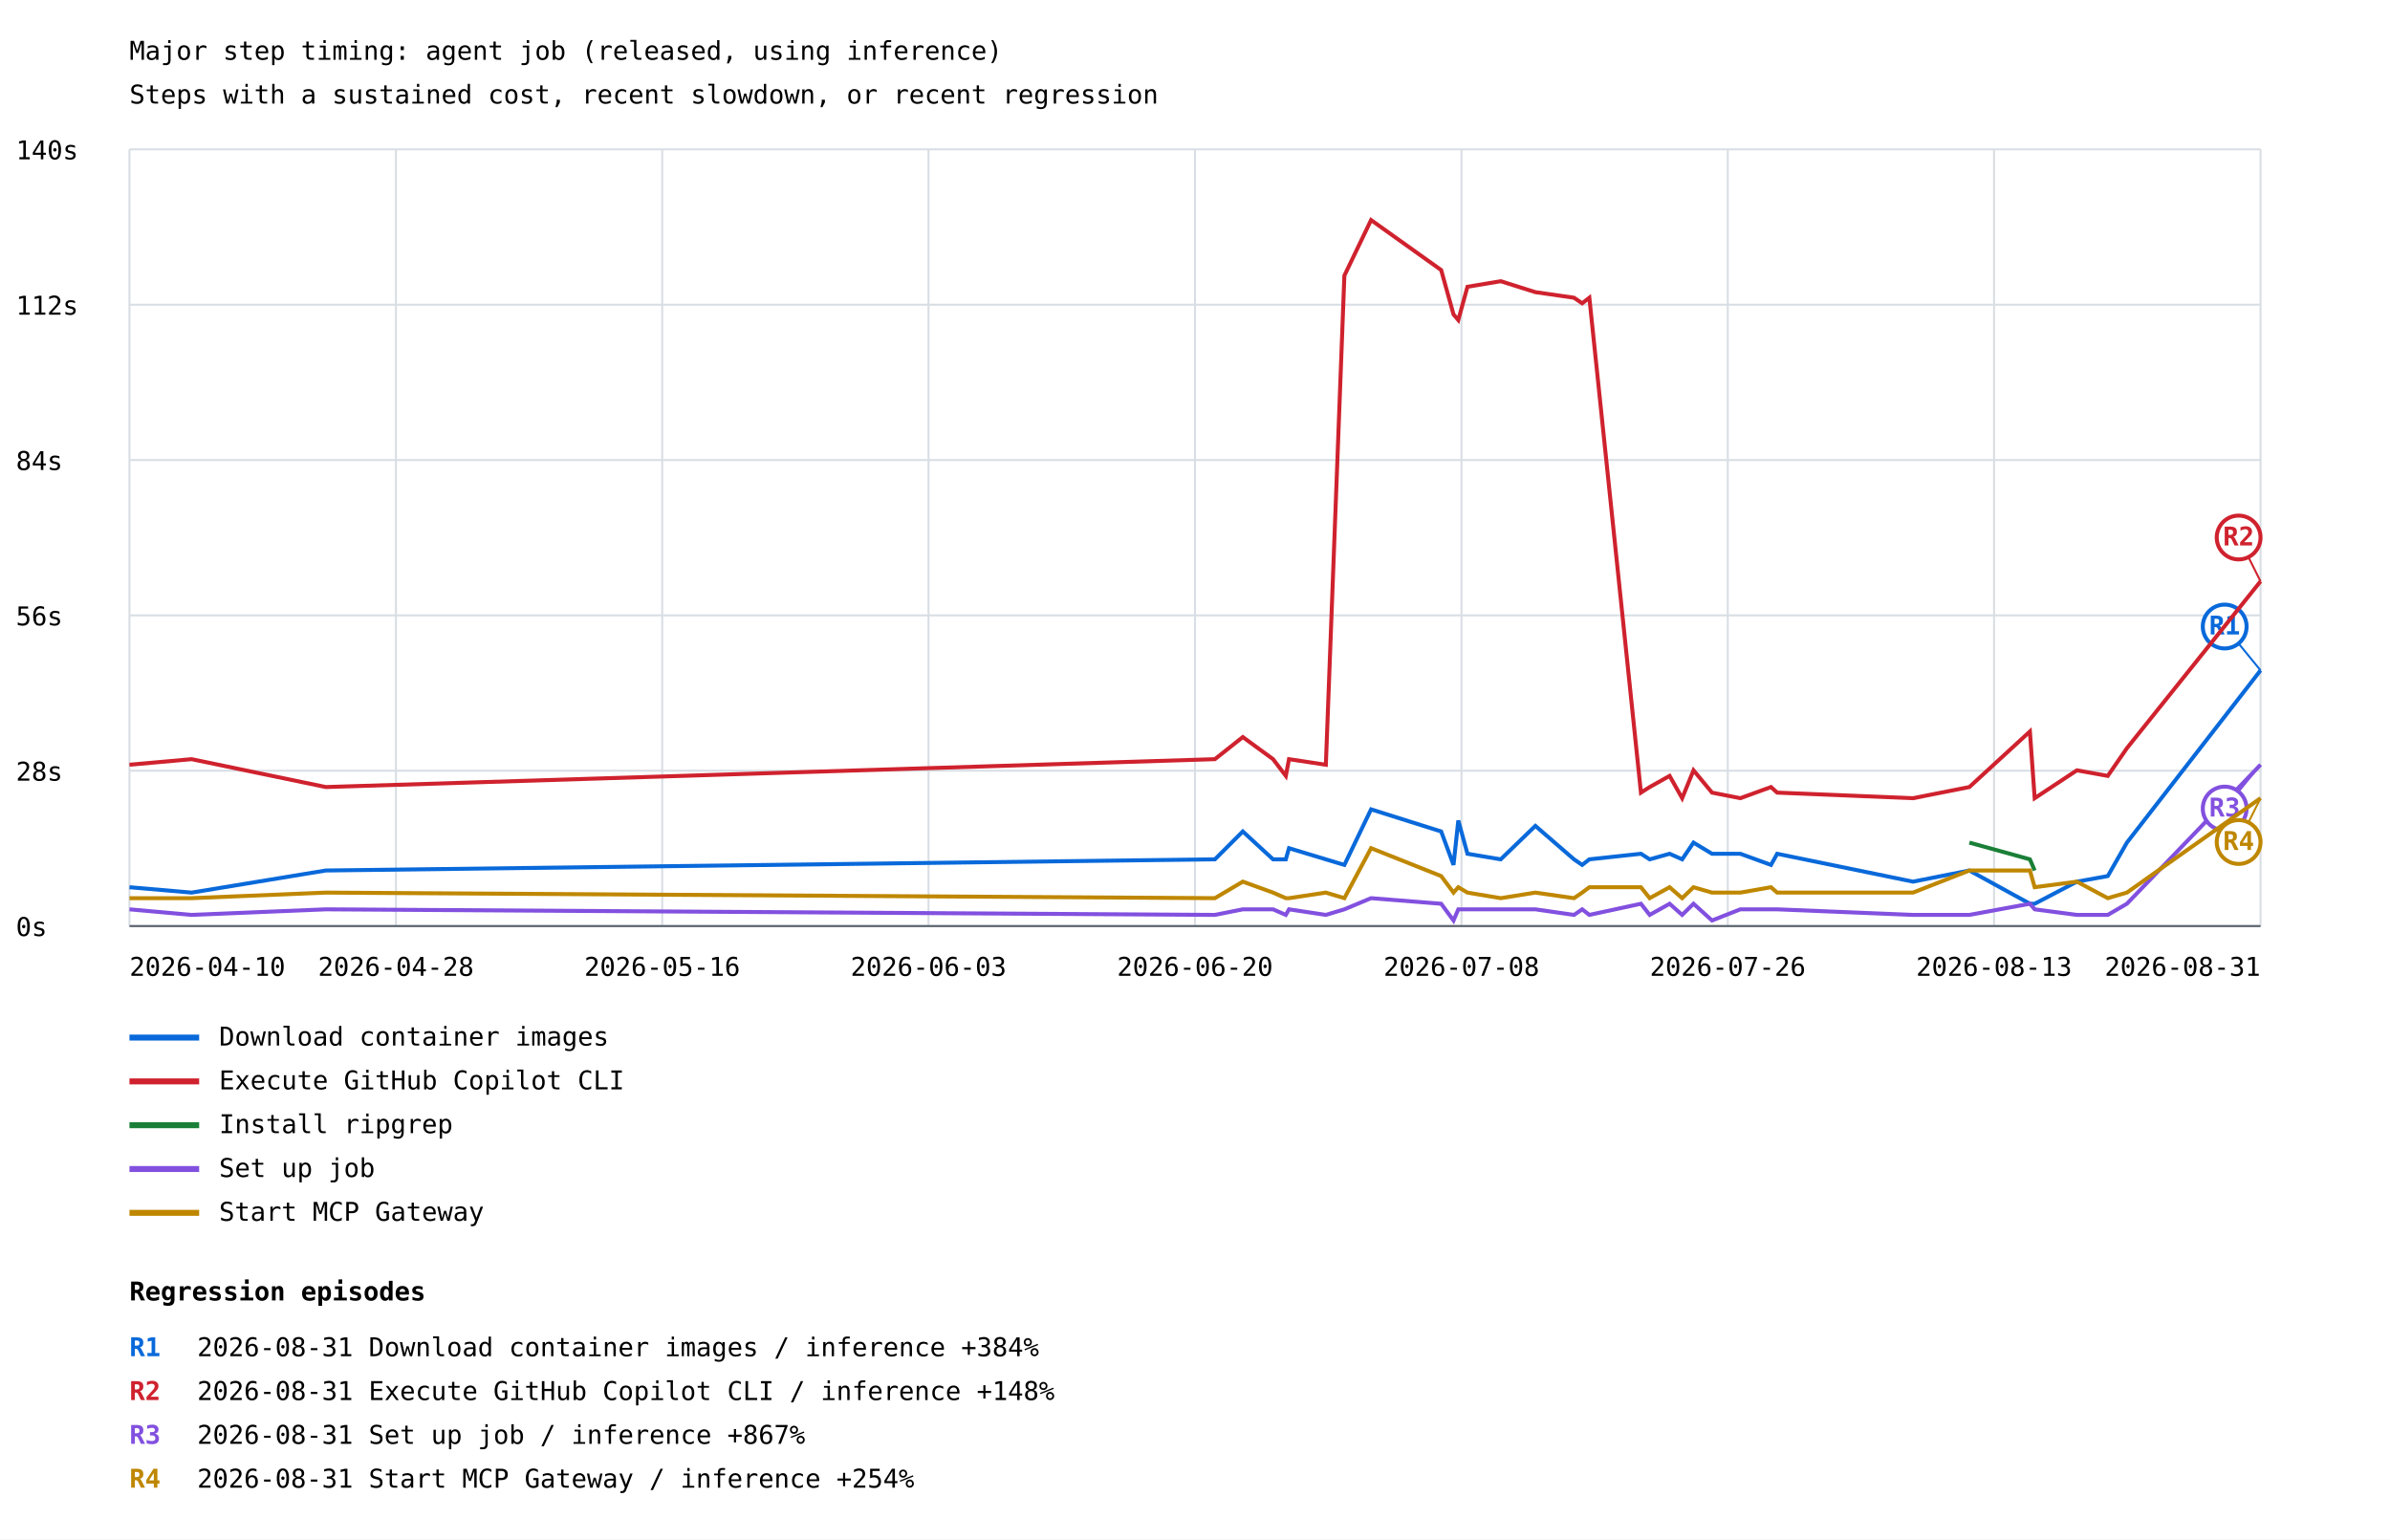
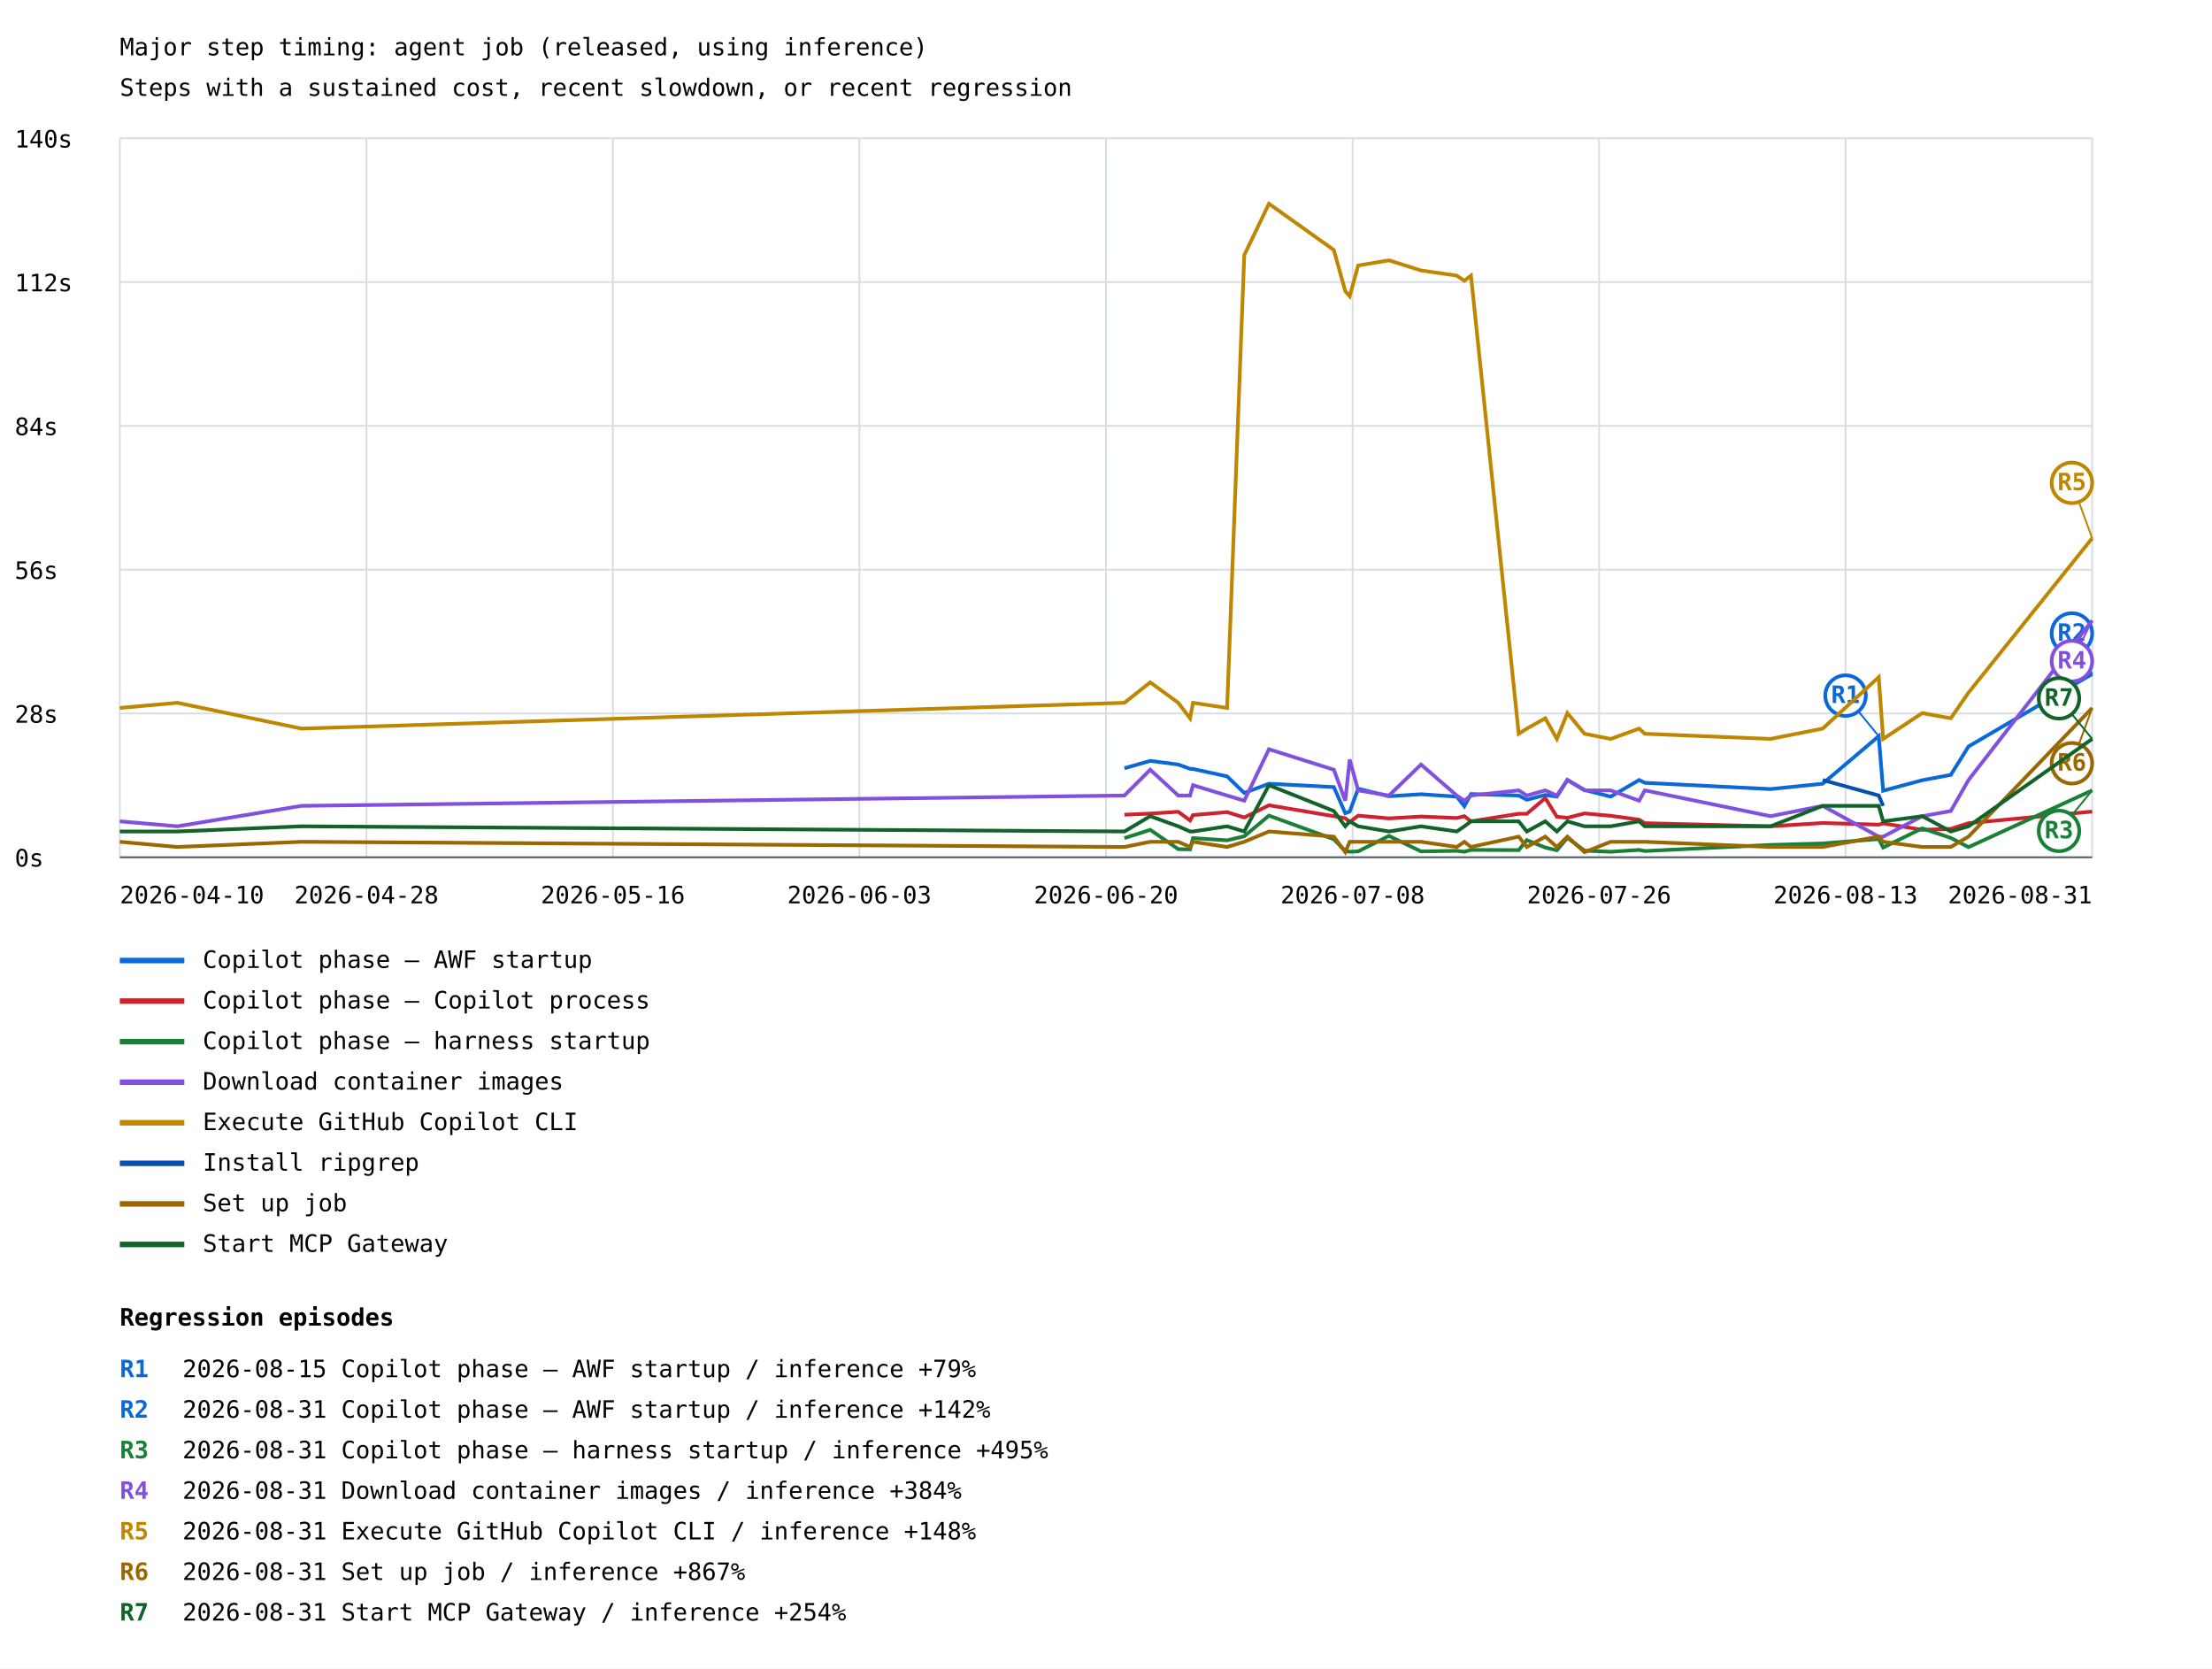
- <svg xmlns="http://www.w3.org/2000/svg" width="1200" height="773" viewBox="0 0 1200 773">
+ <svg xmlns="http://www.w3.org/2000/svg" width="1200" height="905" viewBox="0 0 1200 905">
  <rect width="100%" height="100%" fill="white" />
  <style>text{font-family:ui-monospace,monospace;font-size:13px}.axis{stroke:#57606a;stroke-width:1}.grid{stroke:#d8dee4;stroke-width:1}</style>
  <text x="65" y="30" font-size="20">Major step timing: agent job (released, using inference)</text>
  <text x="65" y="52">Steps with a sustained cost, recent slowdown, or recent regression</text>
  <line class="grid" x1="65" y1="465.0" x2="1135" y2="465.0" />
  <text x="8" y="470.0">0s</text>
  <line class="grid" x1="65" y1="387.0" x2="1135" y2="387.0" />
  <text x="8" y="392.0">28s</text>
  <line class="grid" x1="65" y1="309.0" x2="1135" y2="309.0" />
  <text x="8" y="314.0">56s</text>
  <line class="grid" x1="65" y1="231.0" x2="1135" y2="231.0" />
  <text x="8" y="236.0">84s</text>
  <line class="grid" x1="65" y1="153.0" x2="1135" y2="153.0" />
  <text x="8" y="158.0">112s</text>
  <line class="grid" x1="65" y1="75.0" x2="1135" y2="75.0" />
  <text x="8" y="80.0">140s</text>
  <line class="grid" x1="65.0" y1="75" x2="65.0" y2="465" />
  <line class="grid" x1="198.8" y1="75" x2="198.8" y2="465" />
  <line class="grid" x1="332.5" y1="75" x2="332.5" y2="465" />
  <line class="grid" x1="466.2" y1="75" x2="466.2" y2="465" />
  <line class="grid" x1="600.0" y1="75" x2="600.0" y2="465" />
  <line class="grid" x1="733.8" y1="75" x2="733.8" y2="465" />
  <line class="grid" x1="867.5" y1="75" x2="867.5" y2="465" />
  <line class="grid" x1="1001.2" y1="75" x2="1001.2" y2="465" />
  <line class="grid" x1="1135.0" y1="75" x2="1135.0" y2="465" />
-   <polyline points="65.0,445.5 96.2,448.2 163.6,437.1 610.0,431.5 624.0,417.5 639.2,431.5 645.6,431.5 647.2,425.9 665.7,431.5 675.0,434.3 688.4,406.4 723.6,417.5 729.8,434.3 732.2,412.0 736.8,428.7 753.5,431.5 770.9,414.7 790.3,431.5 794.4,434.3 798.0,431.5 823.9,428.7 828.3,431.5 838.3,428.7 844.6,431.5 850.3,423.1 859.6,428.7 873.8,428.7 889.2,434.3 892.3,428.7 960.5,442.7 988.8,437.1 1019.2,453.8 1021.6,453.8 1042.8,442.7 1058.3,439.9 1067.9,423.1 1135.0,336.6" fill="none" stroke="#0969da" stroke-width="2" />
-   <line x1="1135.0" y1="336.6" x2="1117.0" y2="314.6" stroke="#0969da" stroke-width="1" />
-   <circle cx="1117.0" cy="314.6" r="11" fill="white" stroke="#0969da" stroke-width="2" />
-   <text x="1117.0" y="318.6" fill="#0969da" font-size="10" font-weight="bold" text-anchor="middle">R1</text>
+   <polyline points="610.0,416.7 624.0,412.7 639.2,414.7 645.6,417.0 647.2,417.1 665.7,421.1 675.0,430.1 688.4,425.1 723.6,426.9 729.8,441.1 732.2,440.2 736.8,427.8 753.5,431.9 770.9,430.8 790.3,432.1 794.4,437.3 798.0,430.7 823.9,431.5 828.3,433.8 838.3,431.2 844.6,432.1 850.3,423.0 859.6,428.5 873.8,432.1 889.2,423.1 892.3,424.6 960.5,428.0 988.8,425.1 1019.2,399.3 1021.6,428.9 1042.8,423.2 1058.3,420.3 1067.9,404.9 1135.0,365.6" fill="none" stroke="#0969da" stroke-width="2" />
+   <line x1="1019.2" y1="399.3" x2="1001.2" y2="377.3" stroke="#0969da" stroke-width="1" />
+   <circle cx="1001.2" cy="377.3" r="11" fill="white" stroke="#0969da" stroke-width="2" />
+   <text x="1001.2" y="381.3" fill="#0969da" font-size="10" font-weight="bold" text-anchor="middle">R1</text>
+   <line x1="1135.0" y1="365.6" x2="1124.0" y2="343.6" stroke="#0969da" stroke-width="1" />
+   <circle cx="1124.0" cy="343.6" r="11" fill="white" stroke="#0969da" stroke-width="2" />
+   <text x="1124.0" y="347.6" fill="#0969da" font-size="10" font-weight="bold" text-anchor="middle">R2</text>
  <line x1="65" y1="521" x2="100" y2="521" stroke="#0969da" stroke-width="3" />
-   <text x="110" y="525">Download container images</text>
-   <polyline points="65.0,384.0 96.2,381.2 163.6,395.2 610.0,381.2 624.0,370.1 639.2,381.2 645.6,389.6 647.2,381.2 665.7,384.0 675.0,138.4 688.4,110.5 723.6,135.6 729.8,157.9 732.2,160.7 736.8,144.0 753.5,141.2 770.9,146.7 790.3,149.5 794.4,152.3 798.0,149.5 823.9,398.0 828.3,395.2 838.3,389.6 844.6,400.8 850.3,386.8 859.6,398.0 873.8,400.8 889.2,395.2 892.3,398.0 960.5,400.8 988.8,395.2 1019.2,367.3 1021.6,400.8 1042.8,386.8 1058.3,389.6 1067.9,375.7 1135.0,291.9" fill="none" stroke="#cf222e" stroke-width="2" />
-   <line x1="1135.0" y1="291.9" x2="1124.0" y2="269.9" stroke="#cf222e" stroke-width="1" />
-   <circle cx="1124.0" cy="269.9" r="11" fill="white" stroke="#cf222e" stroke-width="2" />
-   <text x="1124.0" y="273.9" fill="#cf222e" font-size="10" font-weight="bold" text-anchor="middle">R2</text>
+   <text x="110" y="525">Copilot phase — AWF startup</text>
+   <polyline points="610.0,441.9 624.0,441.3 639.2,440.3 645.6,445.0 647.2,442.1 665.7,440.5 675.0,443.4 688.4,436.8 723.6,442.7 729.8,443.8 732.2,445.9 736.8,442.4 753.5,443.9 770.9,442.9 790.3,443.7 794.4,442.7 798.0,445.5 823.9,441.4 828.3,441.4 838.3,432.9 844.6,443.0 850.3,443.6 859.6,441.2 873.8,442.5 889.2,444.6 892.3,446.5 960.5,448.2 988.8,446.4 1019.2,447.3 1021.6,446.6 1042.8,450.1 1058.3,449.6 1067.9,446.5 1135.0,440.2" fill="none" stroke="#cf222e" stroke-width="2" />
  <line x1="65" y1="543" x2="100" y2="543" stroke="#cf222e" stroke-width="3" />
-   <text x="110" y="547">Execute GitHub Copilot CLI</text>
-   <polyline points="988.8,423.1 1019.2,431.5 1021.6,437.1" fill="none" stroke="#1a7f37" stroke-width="2" />
+   <text x="110" y="547">Copilot phase — Copilot process</text>
+   <polyline points="610.0,454.6 624.0,450.1 639.2,460.6 645.6,460.7 647.2,454.6 665.7,455.8 675.0,453.6 688.4,442.4 723.6,455.2 729.8,461.6 732.2,462.0 736.8,461.8 753.5,453.4 770.9,461.8 790.3,461.5 794.4,462.0 798.0,461.0 823.9,461.1 828.3,455.7 838.3,459.7 844.6,461.2 850.3,454.4 859.6,461.4 873.8,462.0 889.2,461.0 892.3,461.6 960.5,458.3 988.8,457.5 1019.2,455.1 1021.6,459.7 1042.8,449.3 1058.3,454.5 1067.9,459.5 1135.0,428.7" fill="none" stroke="#1a7f37" stroke-width="2" />
+   <line x1="1135.0" y1="428.7" x2="1117.0" y2="450.7" stroke="#1a7f37" stroke-width="1" />
+   <circle cx="1117.0" cy="450.7" r="11" fill="white" stroke="#1a7f37" stroke-width="2" />
+   <text x="1117.0" y="454.7" fill="#1a7f37" font-size="10" font-weight="bold" text-anchor="middle">R3</text>
  <line x1="65" y1="565" x2="100" y2="565" stroke="#1a7f37" stroke-width="3" />
-   <text x="110" y="569">Install ripgrep</text>
-   <polyline points="65.0,456.6 96.2,459.4 163.6,456.6 610.0,459.4 624.0,456.6 639.2,456.6 645.6,459.4 647.2,456.6 665.7,459.4 675.0,456.6 688.4,451.0 723.6,453.8 729.8,462.2 732.2,456.6 736.8,456.6 753.5,456.6 770.9,456.6 790.3,459.4 794.4,456.6 798.0,459.4 823.9,453.8 828.3,459.4 838.3,453.8 844.6,459.4 850.3,453.8 859.6,462.2 873.8,456.6 889.2,456.6 892.3,456.6 960.5,459.4 988.8,459.4 1019.2,453.8 1021.6,456.6 1042.8,459.4 1058.3,459.4 1067.9,453.8 1135.0,384.0" fill="none" stroke="#8250df" stroke-width="2" />
-   <line x1="1135.0" y1="384.0" x2="1117.0" y2="406.0" stroke="#8250df" stroke-width="1" />
-   <circle cx="1117.0" cy="406.0" r="11" fill="white" stroke="#8250df" stroke-width="2" />
-   <text x="1117.0" y="410.0" fill="#8250df" font-size="10" font-weight="bold" text-anchor="middle">R3</text>
+   <text x="110" y="569">Copilot phase — harness startup</text>
+   <polyline points="65.0,445.5 96.2,448.2 163.6,437.1 610.0,431.5 624.0,417.5 639.2,431.5 645.6,431.5 647.2,425.9 665.7,431.5 675.0,434.3 688.4,406.4 723.6,417.5 729.8,434.3 732.2,412.0 736.8,428.7 753.5,431.5 770.9,414.7 790.3,431.5 794.4,434.3 798.0,431.5 823.9,428.7 828.3,431.5 838.3,428.7 844.6,431.5 850.3,423.1 859.6,428.7 873.8,428.7 889.2,434.3 892.3,428.7 960.5,442.7 988.8,437.1 1019.2,453.8 1021.6,453.8 1042.8,442.7 1058.3,439.9 1067.9,423.1 1135.0,336.6" fill="none" stroke="#8250df" stroke-width="2" />
+   <line x1="1135.0" y1="336.6" x2="1124.0" y2="358.6" stroke="#8250df" stroke-width="1" />
+   <circle cx="1124.0" cy="358.6" r="11" fill="white" stroke="#8250df" stroke-width="2" />
+   <text x="1124.0" y="362.6" fill="#8250df" font-size="10" font-weight="bold" text-anchor="middle">R4</text>
  <line x1="65" y1="587" x2="100" y2="587" stroke="#8250df" stroke-width="3" />
-   <text x="110" y="591">Set up job</text>
-   <polyline points="65.0,451.0 96.2,451.0 163.6,448.2 610.0,451.0 624.0,442.7 639.2,448.2 645.6,451.0 647.2,451.0 665.7,448.2 675.0,451.0 688.4,425.9 723.6,439.9 729.8,448.2 732.2,445.5 736.8,448.2 753.5,451.0 770.9,448.2 790.3,451.0 794.4,448.2 798.0,445.5 823.9,445.5 828.3,451.0 838.3,445.5 844.6,451.0 850.3,445.5 859.6,448.2 873.8,448.2 889.2,445.5 892.3,448.2 960.5,448.2 988.8,437.1 1019.2,437.1 1021.6,445.5 1042.8,442.7 1058.3,451.0 1067.9,448.2 1135.0,400.8" fill="none" stroke="#bf8700" stroke-width="2" />
-   <line x1="1135.0" y1="400.8" x2="1124.0" y2="422.8" stroke="#bf8700" stroke-width="1" />
-   <circle cx="1124.0" cy="422.8" r="11" fill="white" stroke="#bf8700" stroke-width="2" />
-   <text x="1124.0" y="426.8" fill="#bf8700" font-size="10" font-weight="bold" text-anchor="middle">R4</text>
+   <text x="110" y="591">Download container images</text>
+   <polyline points="65.0,384.0 96.2,381.2 163.6,395.2 610.0,381.2 624.0,370.1 639.2,381.2 645.6,389.6 647.2,381.2 665.7,384.0 675.0,138.4 688.4,110.5 723.6,135.6 729.8,157.9 732.2,160.7 736.8,144.0 753.5,141.2 770.9,146.7 790.3,149.5 794.4,152.3 798.0,149.5 823.9,398.0 828.3,395.2 838.3,389.6 844.6,400.8 850.3,386.8 859.6,398.0 873.8,400.8 889.2,395.2 892.3,398.0 960.5,400.8 988.8,395.2 1019.2,367.3 1021.6,400.8 1042.8,386.8 1058.3,389.6 1067.9,375.7 1135.0,291.9" fill="none" stroke="#bf8700" stroke-width="2" />
+   <line x1="1135.0" y1="291.9" x2="1124.0" y2="261.9" stroke="#bf8700" stroke-width="1" />
+   <circle cx="1124.0" cy="261.9" r="11" fill="white" stroke="#bf8700" stroke-width="2" />
+   <text x="1124.0" y="265.9" fill="#bf8700" font-size="10" font-weight="bold" text-anchor="middle">R5</text>
  <line x1="65" y1="609" x2="100" y2="609" stroke="#bf8700" stroke-width="3" />
-   <text x="110" y="613">Start MCP Gateway</text>
+   <text x="110" y="613">Execute GitHub Copilot CLI</text>
+   <polyline points="988.8,423.1 1019.2,431.5 1021.6,437.1" fill="none" stroke="#0550ae" stroke-width="2" />
+   <line x1="65" y1="631" x2="100" y2="631" stroke="#0550ae" stroke-width="3" />
+   <text x="110" y="635">Install ripgrep</text>
+   <polyline points="65.0,456.6 96.2,459.4 163.6,456.6 610.0,459.4 624.0,456.6 639.2,456.6 645.6,459.4 647.2,456.6 665.7,459.4 675.0,456.6 688.4,451.0 723.6,453.8 729.8,462.2 732.2,456.6 736.8,456.6 753.5,456.6 770.9,456.6 790.3,459.4 794.4,456.6 798.0,459.4 823.9,453.8 828.3,459.4 838.3,453.8 844.6,459.4 850.3,453.8 859.6,462.2 873.8,456.6 889.2,456.6 892.3,456.6 960.5,459.4 988.8,459.4 1019.2,453.8 1021.6,456.6 1042.8,459.4 1058.3,459.4 1067.9,453.8 1135.0,384.0" fill="none" stroke="#9a6700" stroke-width="2" />
+   <line x1="1135.0" y1="384.0" x2="1124.0" y2="414.0" stroke="#9a6700" stroke-width="1" />
+   <circle cx="1124.0" cy="414.0" r="11" fill="white" stroke="#9a6700" stroke-width="2" />
+   <text x="1124.0" y="418.0" fill="#9a6700" font-size="10" font-weight="bold" text-anchor="middle">R6</text>
+   <line x1="65" y1="653" x2="100" y2="653" stroke="#9a6700" stroke-width="3" />
+   <text x="110" y="657">Set up job</text>
+   <polyline points="65.0,451.0 96.2,451.0 163.6,448.2 610.0,451.0 624.0,442.7 639.2,448.2 645.6,451.0 647.2,451.0 665.7,448.2 675.0,451.0 688.4,425.9 723.6,439.9 729.8,448.2 732.2,445.5 736.8,448.2 753.5,451.0 770.9,448.2 790.3,451.0 794.4,448.2 798.0,445.5 823.9,445.5 828.3,451.0 838.3,445.5 844.6,451.0 850.3,445.5 859.6,448.2 873.8,448.2 889.2,445.5 892.3,448.2 960.5,448.2 988.8,437.1 1019.2,437.1 1021.6,445.5 1042.8,442.7 1058.3,451.0 1067.9,448.2 1135.0,400.8" fill="none" stroke="#116329" stroke-width="2" />
+   <line x1="1135.0" y1="400.8" x2="1117.0" y2="378.8" stroke="#116329" stroke-width="1" />
+   <circle cx="1117.0" cy="378.8" r="11" fill="white" stroke="#116329" stroke-width="2" />
+   <text x="1117.0" y="382.8" fill="#116329" font-size="10" font-weight="bold" text-anchor="middle">R7</text>
+   <line x1="65" y1="675" x2="100" y2="675" stroke="#116329" stroke-width="3" />
+   <text x="110" y="679">Start MCP Gateway</text>
  <text x="65.0" y="490" text-anchor="start">2026-04-10</text>
  <text x="198.8" y="490" text-anchor="middle">2026-04-28</text>
  <text x="332.5" y="490" text-anchor="middle">2026-05-16</text>
  <text x="466.2" y="490" text-anchor="middle">2026-06-03</text>
  <text x="600.0" y="490" text-anchor="middle">2026-06-20</text>
  <text x="733.8" y="490" text-anchor="middle">2026-07-08</text>
  <text x="867.5" y="490" text-anchor="middle">2026-07-26</text>
  <text x="1001.2" y="490" text-anchor="middle">2026-08-13</text>
  <text x="1135.0" y="490" text-anchor="end">2026-08-31</text>
  <line class="axis" x1="65" y1="465" x2="1135" y2="465" />
-   <text x="65" y="653" font-size="16" font-weight="bold">Regression episodes</text>
-   <text x="65" y="681" fill="#0969da" font-weight="bold">R1</text>
-   <text x="99" y="681">2026-08-31  Download container images / inference  +384%</text>
-   <text x="65" y="703" fill="#cf222e" font-weight="bold">R2</text>
-   <text x="99" y="703">2026-08-31  Execute GitHub Copilot CLI / inference  +148%</text>
-   <text x="65" y="725" fill="#8250df" font-weight="bold">R3</text>
-   <text x="99" y="725">2026-08-31  Set up job / inference  +867%</text>
-   <text x="65" y="747" fill="#bf8700" font-weight="bold">R4</text>
-   <text x="99" y="747">2026-08-31  Start MCP Gateway / inference  +254%</text>
+   <text x="65" y="719" font-size="16" font-weight="bold">Regression episodes</text>
+   <text x="65" y="747" fill="#0969da" font-weight="bold">R1</text>
+   <text x="99" y="747">2026-08-15  Copilot phase — AWF startup / inference  +79%</text>
+   <text x="65" y="769" fill="#0969da" font-weight="bold">R2</text>
+   <text x="99" y="769">2026-08-31  Copilot phase — AWF startup / inference  +142%</text>
+   <text x="65" y="791" fill="#1a7f37" font-weight="bold">R3</text>
+   <text x="99" y="791">2026-08-31  Copilot phase — harness startup / inference  +495%</text>
+   <text x="65" y="813" fill="#8250df" font-weight="bold">R4</text>
+   <text x="99" y="813">2026-08-31  Download container images / inference  +384%</text>
+   <text x="65" y="835" fill="#bf8700" font-weight="bold">R5</text>
+   <text x="99" y="835">2026-08-31  Execute GitHub Copilot CLI / inference  +148%</text>
+   <text x="65" y="857" fill="#9a6700" font-weight="bold">R6</text>
+   <text x="99" y="857">2026-08-31  Set up job / inference  +867%</text>
+   <text x="65" y="879" fill="#116329" font-weight="bold">R7</text>
+   <text x="99" y="879">2026-08-31  Start MCP Gateway / inference  +254%</text>
</svg>
